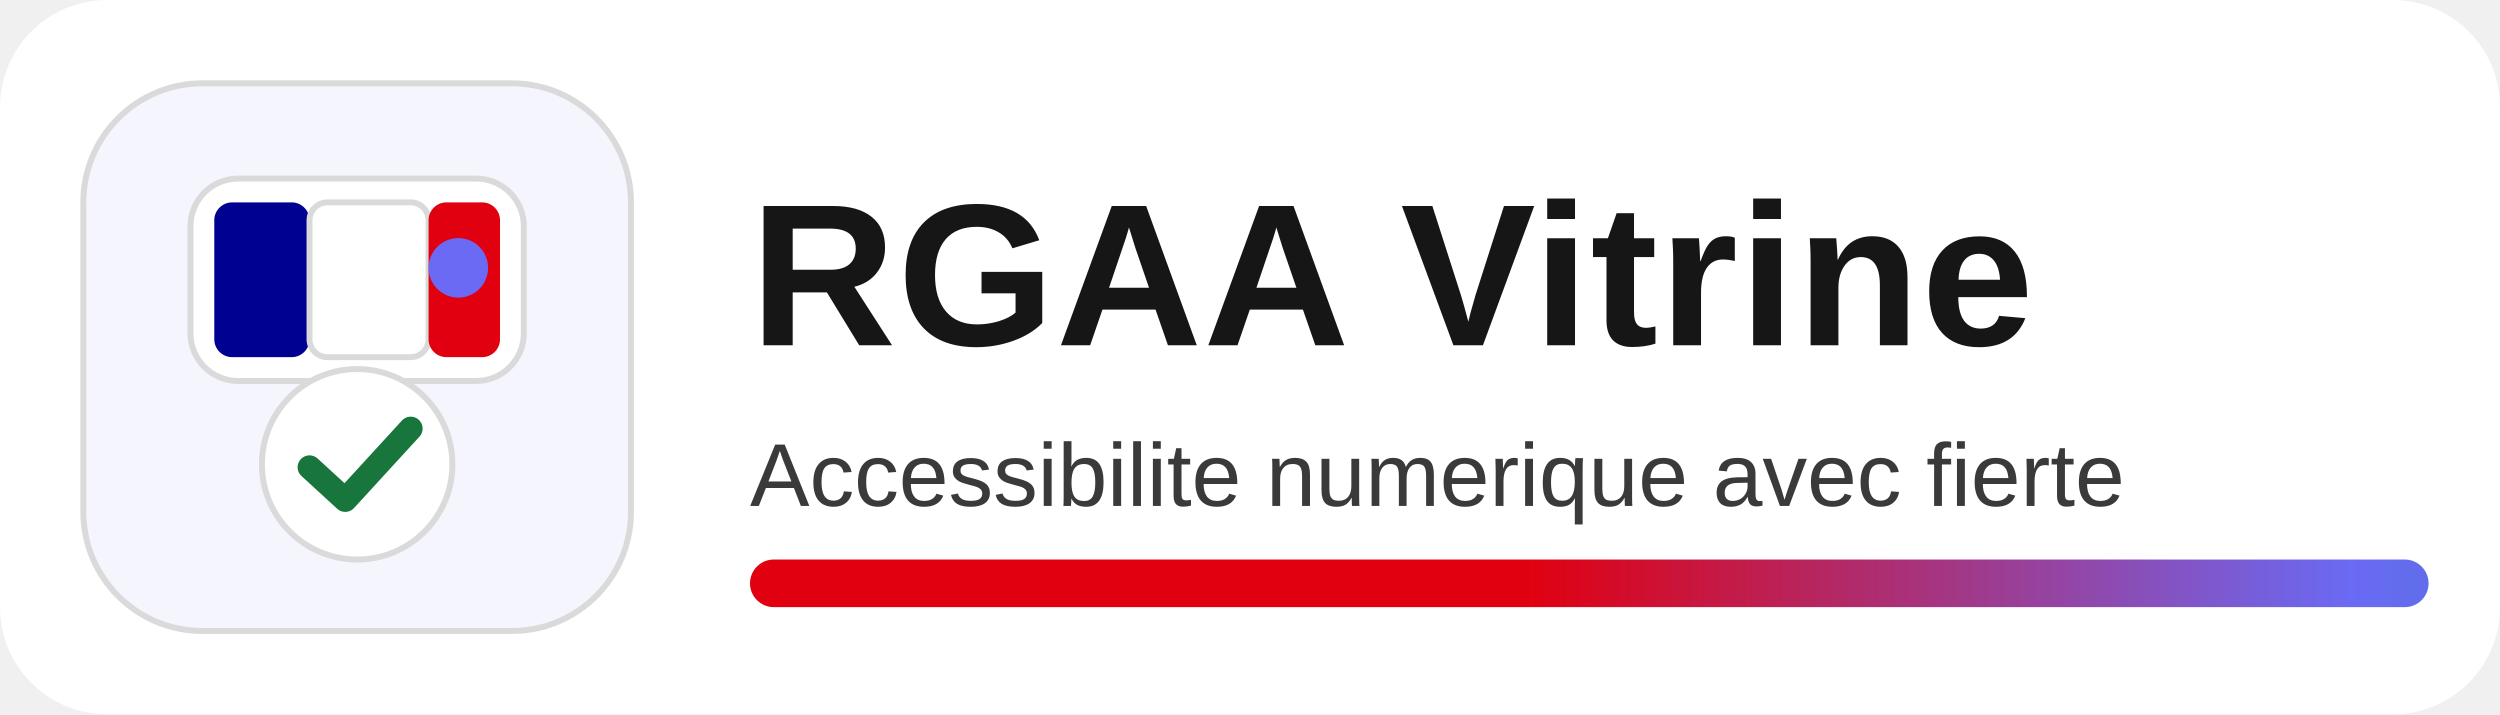
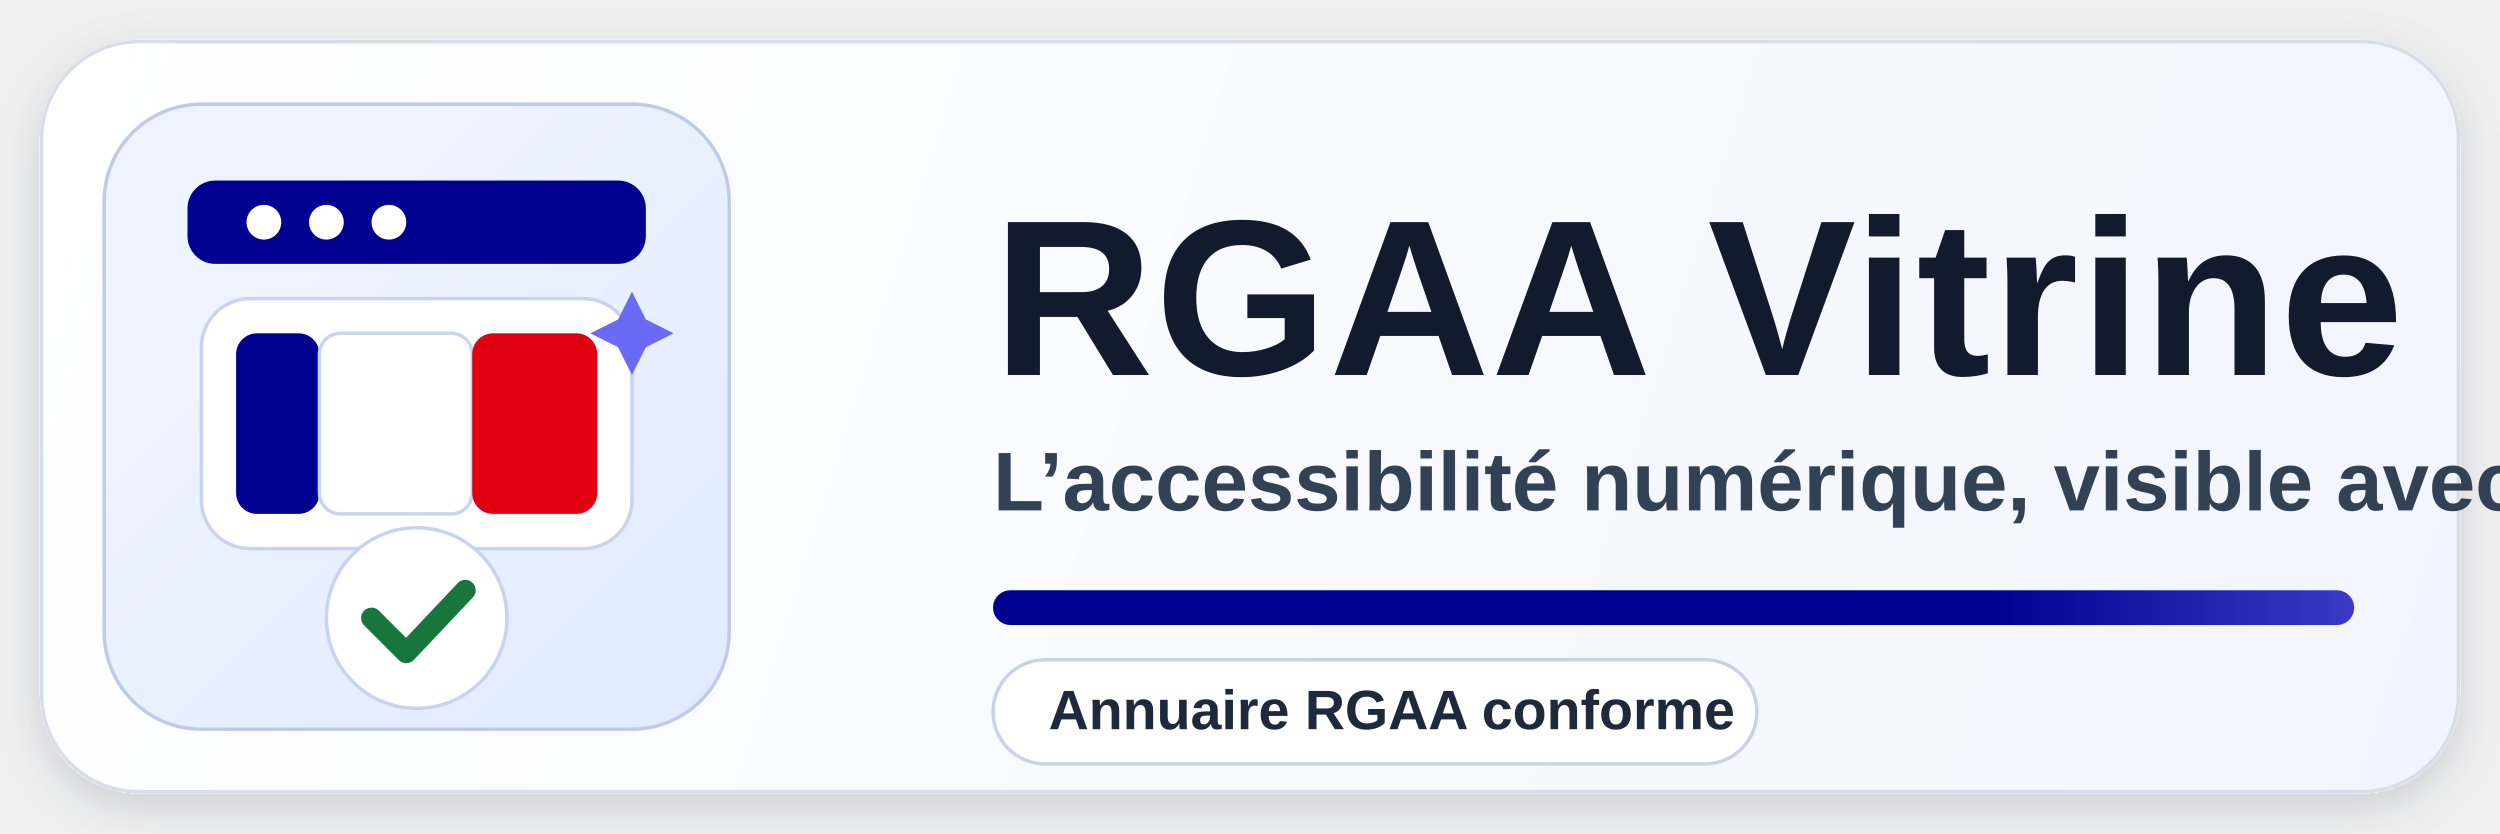
- <svg xmlns="http://www.w3.org/2000/svg" width="420" height="120" viewBox="0 0 420 120" fill="none" role="img" aria-labelledby="logoTitle logoDesc">
+ <svg xmlns="http://www.w3.org/2000/svg" width="720" height="240" viewBox="0 0 720 240" fill="none" role="img" aria-labelledby="logoTitle logoDesc">
  <defs>
-     <linearGradient id="accentGrad" x1="130" y1="92" x2="408" y2="92" gradientUnits="userSpaceOnUse">
-       <stop offset="0" stop-color="#E1000F" />
+     <linearGradient id="surfaceGrad" x1="12" y1="12" x2="708" y2="228" gradientUnits="userSpaceOnUse">
+       <stop offset="0" stop-color="#FFFFFF" />
+       <stop offset="1" stop-color="#F2F5FF" />
+     </linearGradient>
+     <linearGradient id="chipGrad" x1="40" y1="40" x2="232" y2="232" gradientUnits="userSpaceOnUse">
+       <stop offset="0" stop-color="#EEF4FF" />
+       <stop offset="1" stop-color="#DCE6FF" />
+     </linearGradient>
+     <linearGradient id="brandLine" x1="286" y1="176" x2="676" y2="176" gradientUnits="userSpaceOnUse">
+       <stop offset="0" stop-color="#000091" />
      <stop offset="0.5" stop-color="#6A6AF4" />
-       <stop offset="1" stop-color="#009081" />
+       <stop offset="1" stop-color="#E1000F" />
    </linearGradient>
+     <filter id="softShadow" x="0" y="0" width="720" height="240" filterUnits="userSpaceOnUse" color-interpolation-filters="sRGB">
+       <feFlood flood-opacity="0" result="BackgroundImageFix" />
+       <feColorMatrix in="SourceAlpha" type="matrix" values="0 0 0 0 0 0 0 0 0 0 0 0 0 0 0 0 0 0 127 0" result="hardAlpha" />
+       <feOffset dy="4" />
+       <feGaussianBlur stdDeviation="6" />
+       <feComposite in2="hardAlpha" operator="out" />
+       <feColorMatrix type="matrix" values="0 0 0 0 0.04 0 0 0 0 0.08 0 0 0 0 0.17 0 0 0 0.15 0" />
+       <feBlend mode="normal" in2="BackgroundImageFix" result="effect1_dropShadow_1_1" />
+       <feBlend mode="normal" in="SourceGraphic" in2="effect1_dropShadow_1_1" result="shape" />
+     </filter>
  </defs>
-   <rect x="0" y="0" width="420" height="120" rx="18" fill="#FFFFFF" />
-   <g transform="translate(14 14)">
-     <rect x="0" y="0" width="92" height="92" rx="20" fill="#F5F5FE" stroke="#DADADA" />
-     <rect x="18" y="16" width="56" height="34" rx="8" fill="#FFFFFF" stroke="#DADADA" />
-     <rect x="22" y="20" width="16" height="26" rx="3" fill="#000091" />
-     <rect x="38" y="20" width="20" height="26" rx="3" fill="#FFFFFF" stroke="#DADADA" />
-     <rect x="58" y="20" width="12" height="26" rx="3" fill="#E1000F" />
-     <circle cx="46" cy="64" r="16" fill="#FFFFFF" stroke="#DADADA" />
-     <path d="M38 64.5L44 70L55 58" stroke="#18753C" stroke-width="4" stroke-linecap="round" stroke-linejoin="round" />
-     <circle cx="63" cy="31" r="5" fill="#6A6AF4" />
+   <g filter="url(#softShadow)">
+     <rect x="12" y="12" width="696" height="216" rx="28" fill="url(#surfaceGrad)" stroke="#D8DEE9" />
  </g>
-   <g transform="translate(126 24)">
-     <text x="0" y="34" fill="#161616" font-size="34" font-family="Marianne, Segoe UI, Arial, sans-serif" font-weight="700" letter-spacing="0.2">RGAA Vitrine</text>
-     <text x="0" y="61" fill="#3A3A3A" font-size="15" font-family="Marianne, Segoe UI, Arial, sans-serif" font-weight="500">Accessibilite numerique avec fierte</text>
-     <rect x="0" y="70" width="282" height="8" rx="4" fill="url(#accentGrad)" />
+   <g transform="translate(30 30)">
+     <rect x="0" y="0" width="180" height="180" rx="28" fill="url(#chipGrad)" stroke="#BFCBE6" />
+     <rect x="24" y="22" width="132" height="24" rx="8" fill="#000091" />
+     <circle cx="46" cy="34" r="5" fill="#FFFFFF" />
+     <circle cx="64" cy="34" r="5" fill="#FFFFFF" />
+     <circle cx="82" cy="34" r="5" fill="#FFFFFF" />
+     <rect x="28" y="56" width="124" height="72" rx="14" fill="#FFFFFF" stroke="#C7D3EF" />
+     <rect x="38" y="66" width="24" height="52" rx="6" fill="#000091" />
+     <rect x="62" y="66" width="44" height="52" rx="6" fill="#FFFFFF" stroke="#CAD4EA" />
+     <rect x="106" y="66" width="36" height="52" rx="6" fill="#E1000F" />
+     <g transform="translate(42 118)">
+       <circle cx="48" cy="30" r="26" fill="#FFFFFF" stroke="#C7D3EF" />
+       <path d="M35 30L45 40L62 22" stroke="#18753C" stroke-width="6" stroke-linecap="round" stroke-linejoin="round" />
+     </g>
+     <path d="M152 54L156 62L164 66L156 70L152 78L148 70L140 66L148 62L152 54Z" fill="#6A6AF4" />
+   </g>
+   <g transform="translate(286 52)">
+     <text x="0" y="56" fill="#121B2E" font-size="64" font-family="Marianne, Segoe UI, Arial, sans-serif" font-weight="800" letter-spacing="0.4">
+       RGAA Vitrine
+     </text>
+     <text x="0" y="95" fill="#334155" font-size="24" font-family="Marianne, Segoe UI, Arial, sans-serif" font-weight="600">
+       L’accessibilité numérique, visible avec fierté
+     </text>
+     <rect x="0" y="118" width="392" height="10" rx="5" fill="url(#brandLine)" />
+     <rect x="0" y="138" width="220" height="30" rx="15" fill="#FFFFFF" stroke="#C8D3E8" />
+     <text x="16" y="158" fill="#1E293B" font-size="16" font-family="Marianne, Segoe UI, Arial, sans-serif" font-weight="700">
+       Annuaire RGAA conforme
+     </text>
  </g>
</svg>
